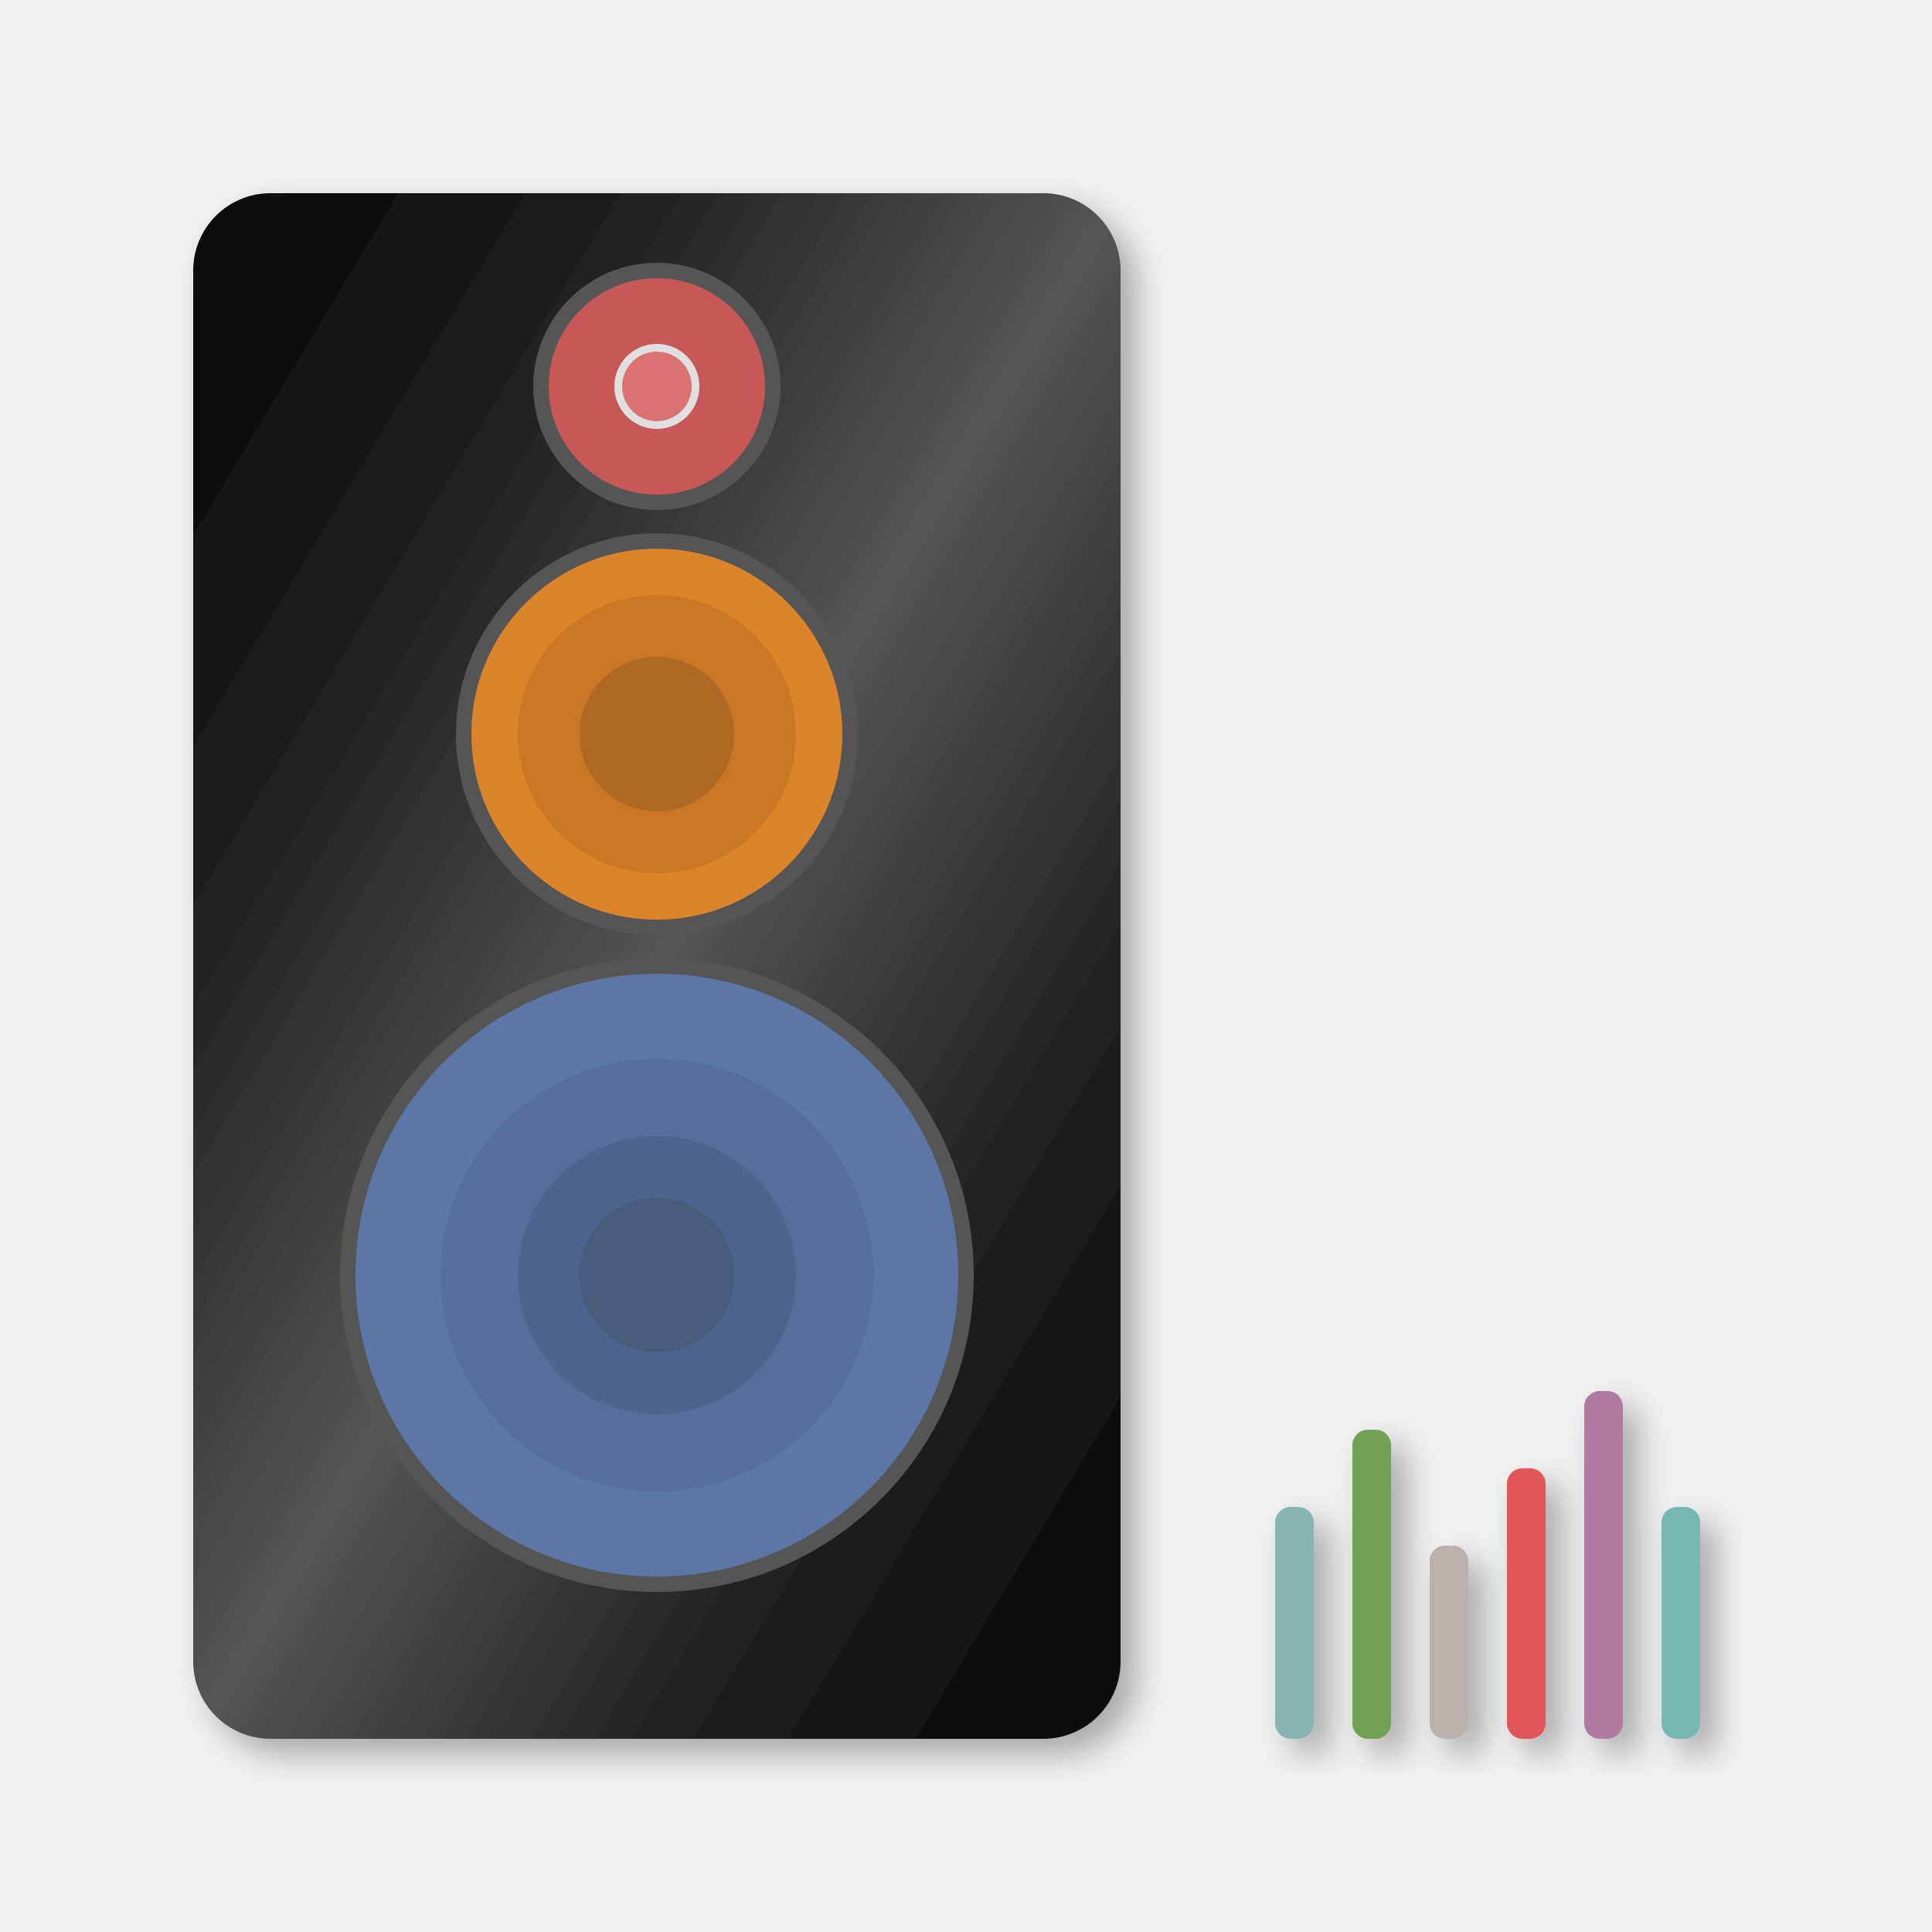
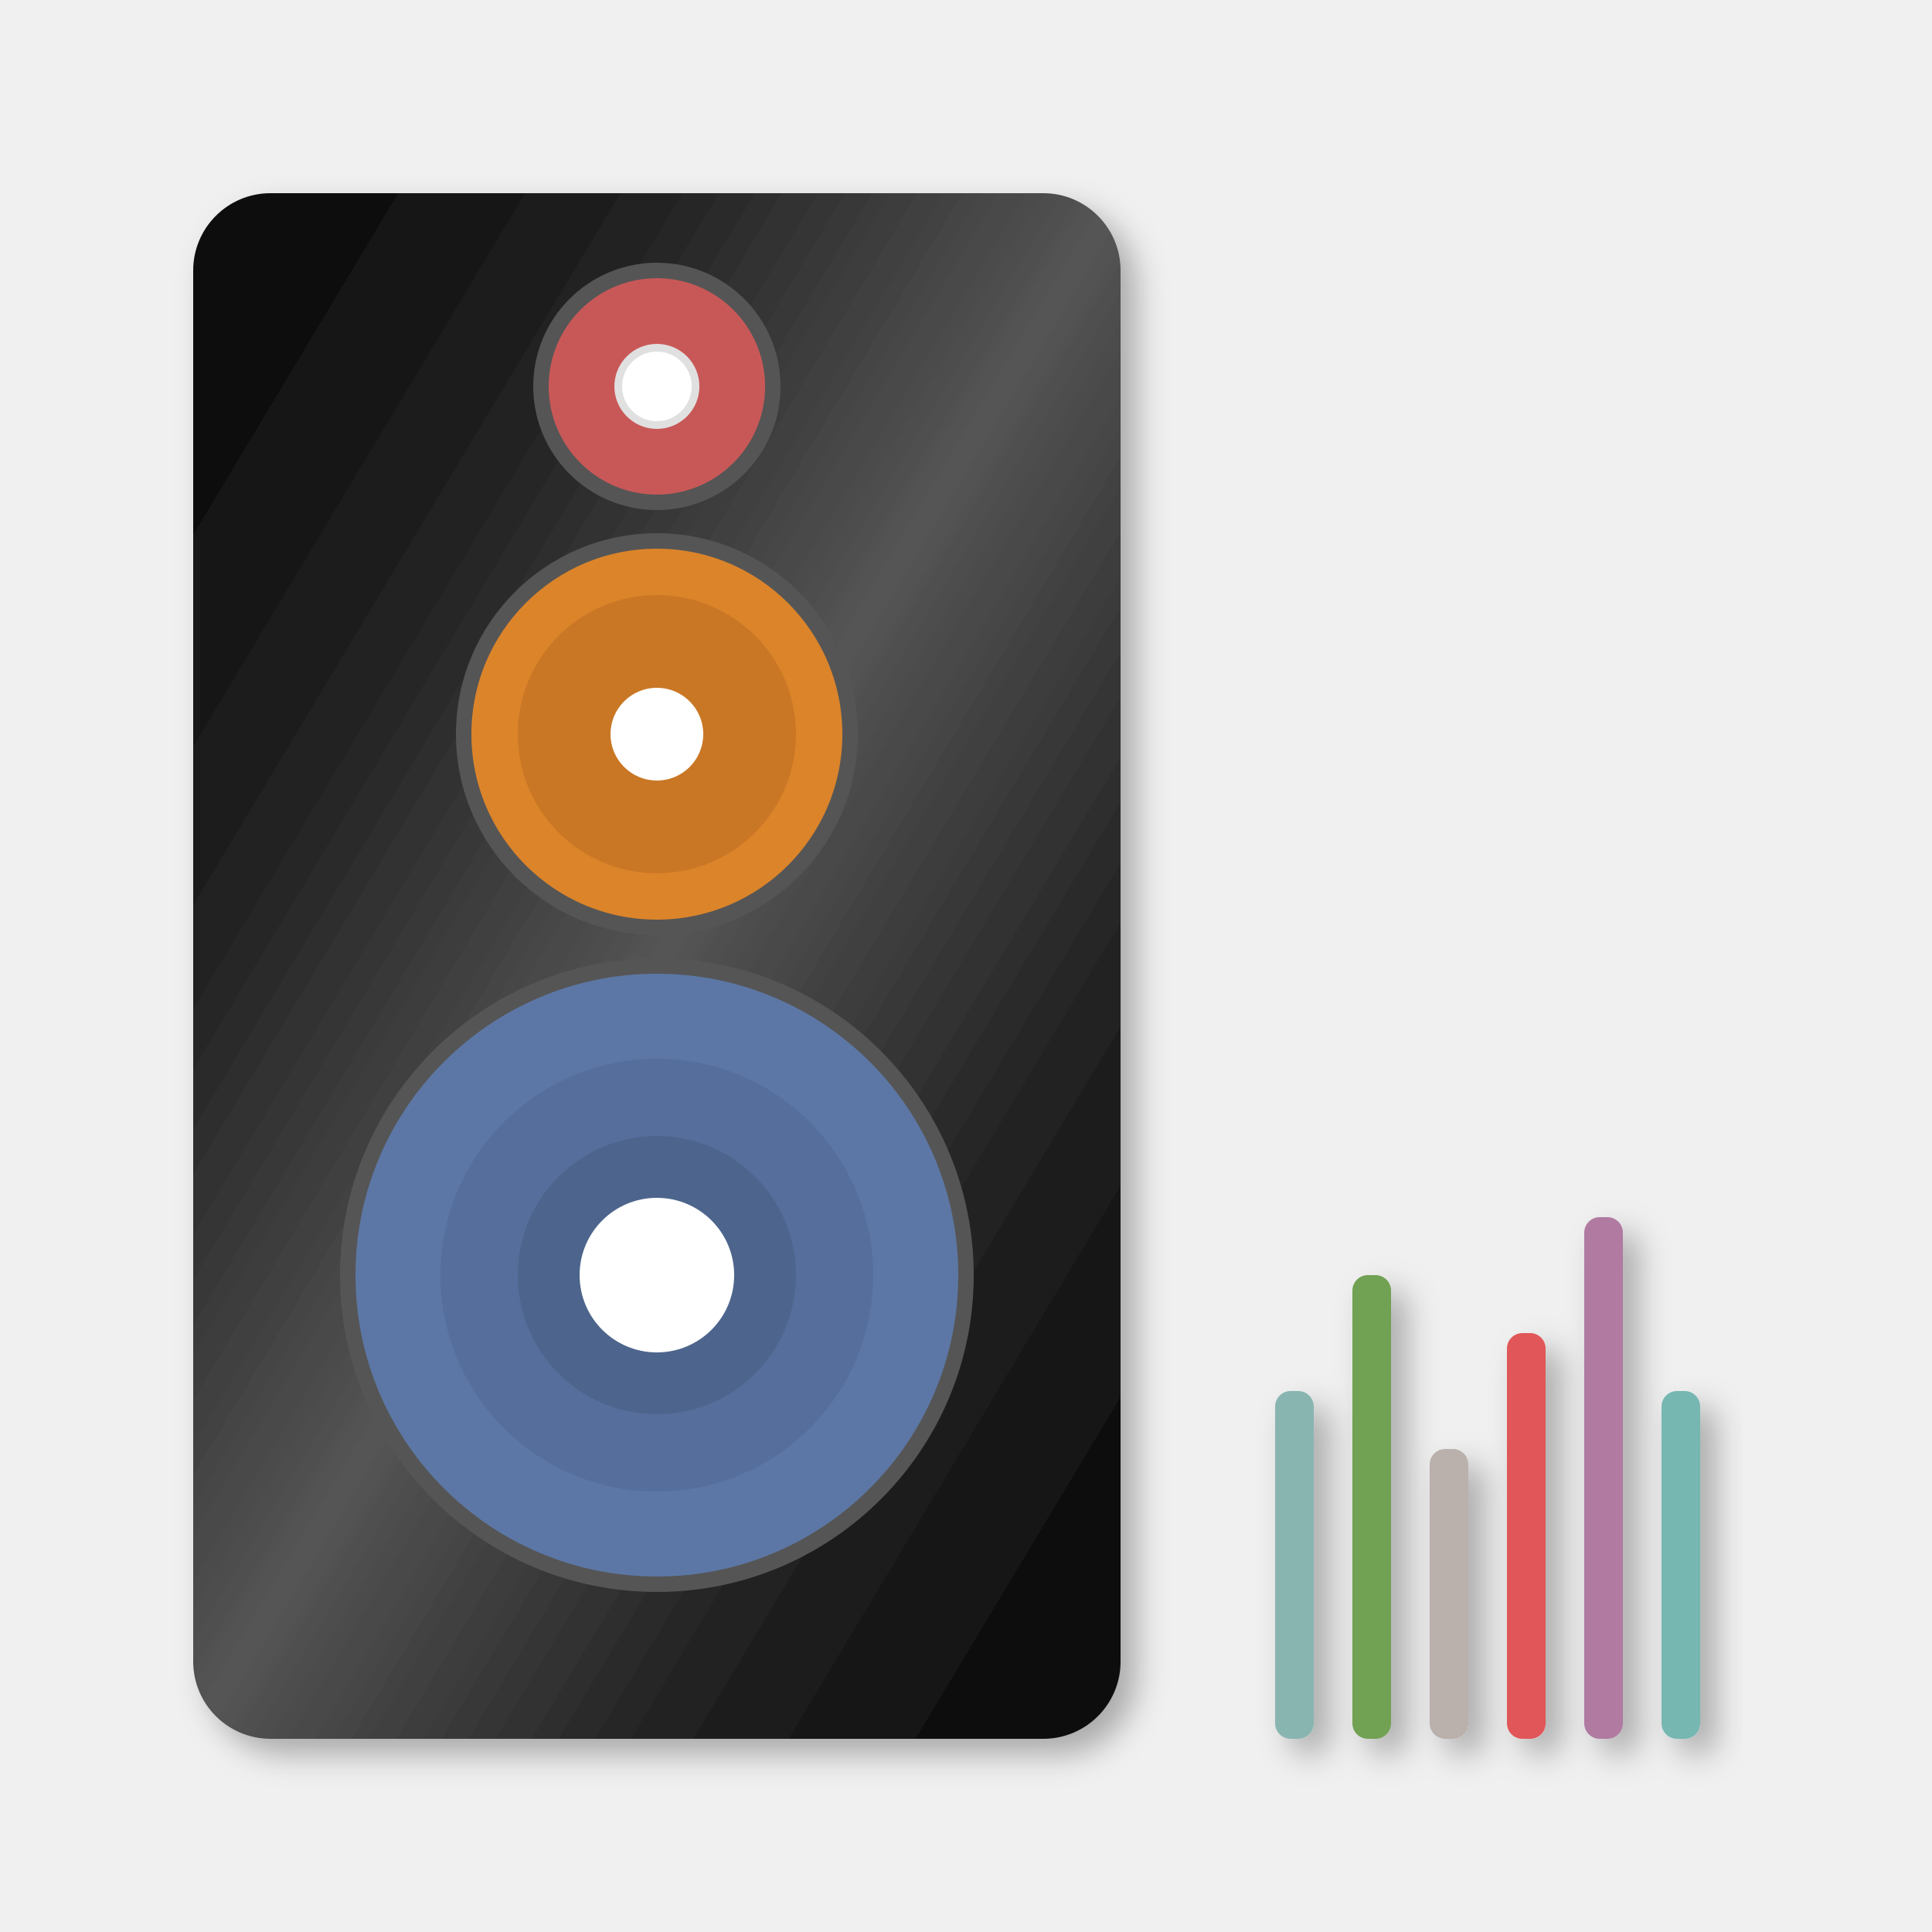
<svg xmlns="http://www.w3.org/2000/svg" width="250" height="250" viewBox="0 0 250 250" fill="none">
  <defs>
    <linearGradient id="pianoBlackGradient" x1="0%" y1="0%" x2="100%" y2="100%">
      <stop offset="0%" style="stop-color:#050505;stop-opacity:1" />
      <stop offset="25%" style="stop-color:#222222;stop-opacity:1" />
      <stop offset="50%" style="stop-color:#555555;stop-opacity:1" />
      <stop offset="75%" style="stop-color:#222222;stop-opacity:1" />
      <stop offset="100%" style="stop-color:#050505;stop-opacity:1" />
    </linearGradient>
    <filter id="shadow">
      <feDropShadow dx="2" dy="2" stdDeviation="2" flood-color="#000000" flood-opacity="0.3" />
    </filter>
  </defs>
  <rect width="250" height="250" fill="#f0f0f0" />
  <rect x="25" y="25" width="120" height="200" rx="10" ry="10" fill="url(#pianoBlackGradient)" filter="url(#shadow)" />
  <circle cx="85" cy="165" r="40" fill="#5c77a5" stroke="#555555" stroke-width="2" />
  <circle cx="85" cy="165" r="28" fill="#556e9c" />
  <circle cx="85" cy="165" r="18" fill="#4d658c" />
-   <circle cx="85" cy="165" r="10" fill="#475b7b" />
+   <circle cx="85" cy="165" r="10" fill="#ffffff" />
  <circle cx="85" cy="95" r="25" fill="#dc842a" stroke="#555555" stroke-width="2" />
  <circle cx="85" cy="95" r="18" fill="#c97725" />
-   <circle cx="85" cy="95" r="10" fill="#b06922" />
+   <circle cx="85" cy="95" r="6" fill="#ffffff" />
  <circle cx="85" cy="50" r="15" fill="#c85857" stroke="#555555" stroke-width="2" />
-   <circle cx="85" cy="50" r="5" fill="#d97271" stroke="#e0e0e0" stroke-width="1" />
-   <g transform="translate(165, 175)" filter="url(#shadow)">
-     <rect x="0" y="20" width="5" height="30" fill="#89b5b1" rx="2" ry="2" />
-     <rect x="10" y="10" width="5" height="40" fill="#71a152" rx="2" ry="2" />
-     <rect x="20" y="25" width="5" height="25" fill="#bab0ac" rx="2" ry="2" />
-     <rect x="30" y="15" width="5" height="35" fill="#e15759" rx="2" ry="2" />
-     <rect x="40" y="5" width="5" height="45" fill="#b07aa1" rx="2" ry="2" />
-     <rect x="50" y="20" width="5" height="30" fill="#76b7b2" rx="2" ry="2" />
+   <circle cx="85" cy="50" r="5" fill="#ffffff" stroke="#e0e0e0" stroke-width="1" />
+   <g transform="translate(165, 150)" filter="url(#shadow)">
+     <rect x="0" y="30" width="5" height="45" fill="#89b5b1" rx="2" ry="2" />
+     <rect x="10" y="15" width="5" height="60" fill="#71a152" rx="2" ry="2" />
+     <rect x="20" y="37.5" width="5" height="37.5" fill="#bab0ac" rx="2" ry="2" />
+     <rect x="30" y="22.5" width="5" height="52.5" fill="#e15759" rx="2" ry="2" />
+     <rect x="40" y="7.5" width="5" height="67.5" fill="#b07aa1" rx="2" ry="2" />
+     <rect x="50" y="30" width="5" height="45" fill="#76b7b2" rx="2" ry="2" />
  </g>
</svg>
